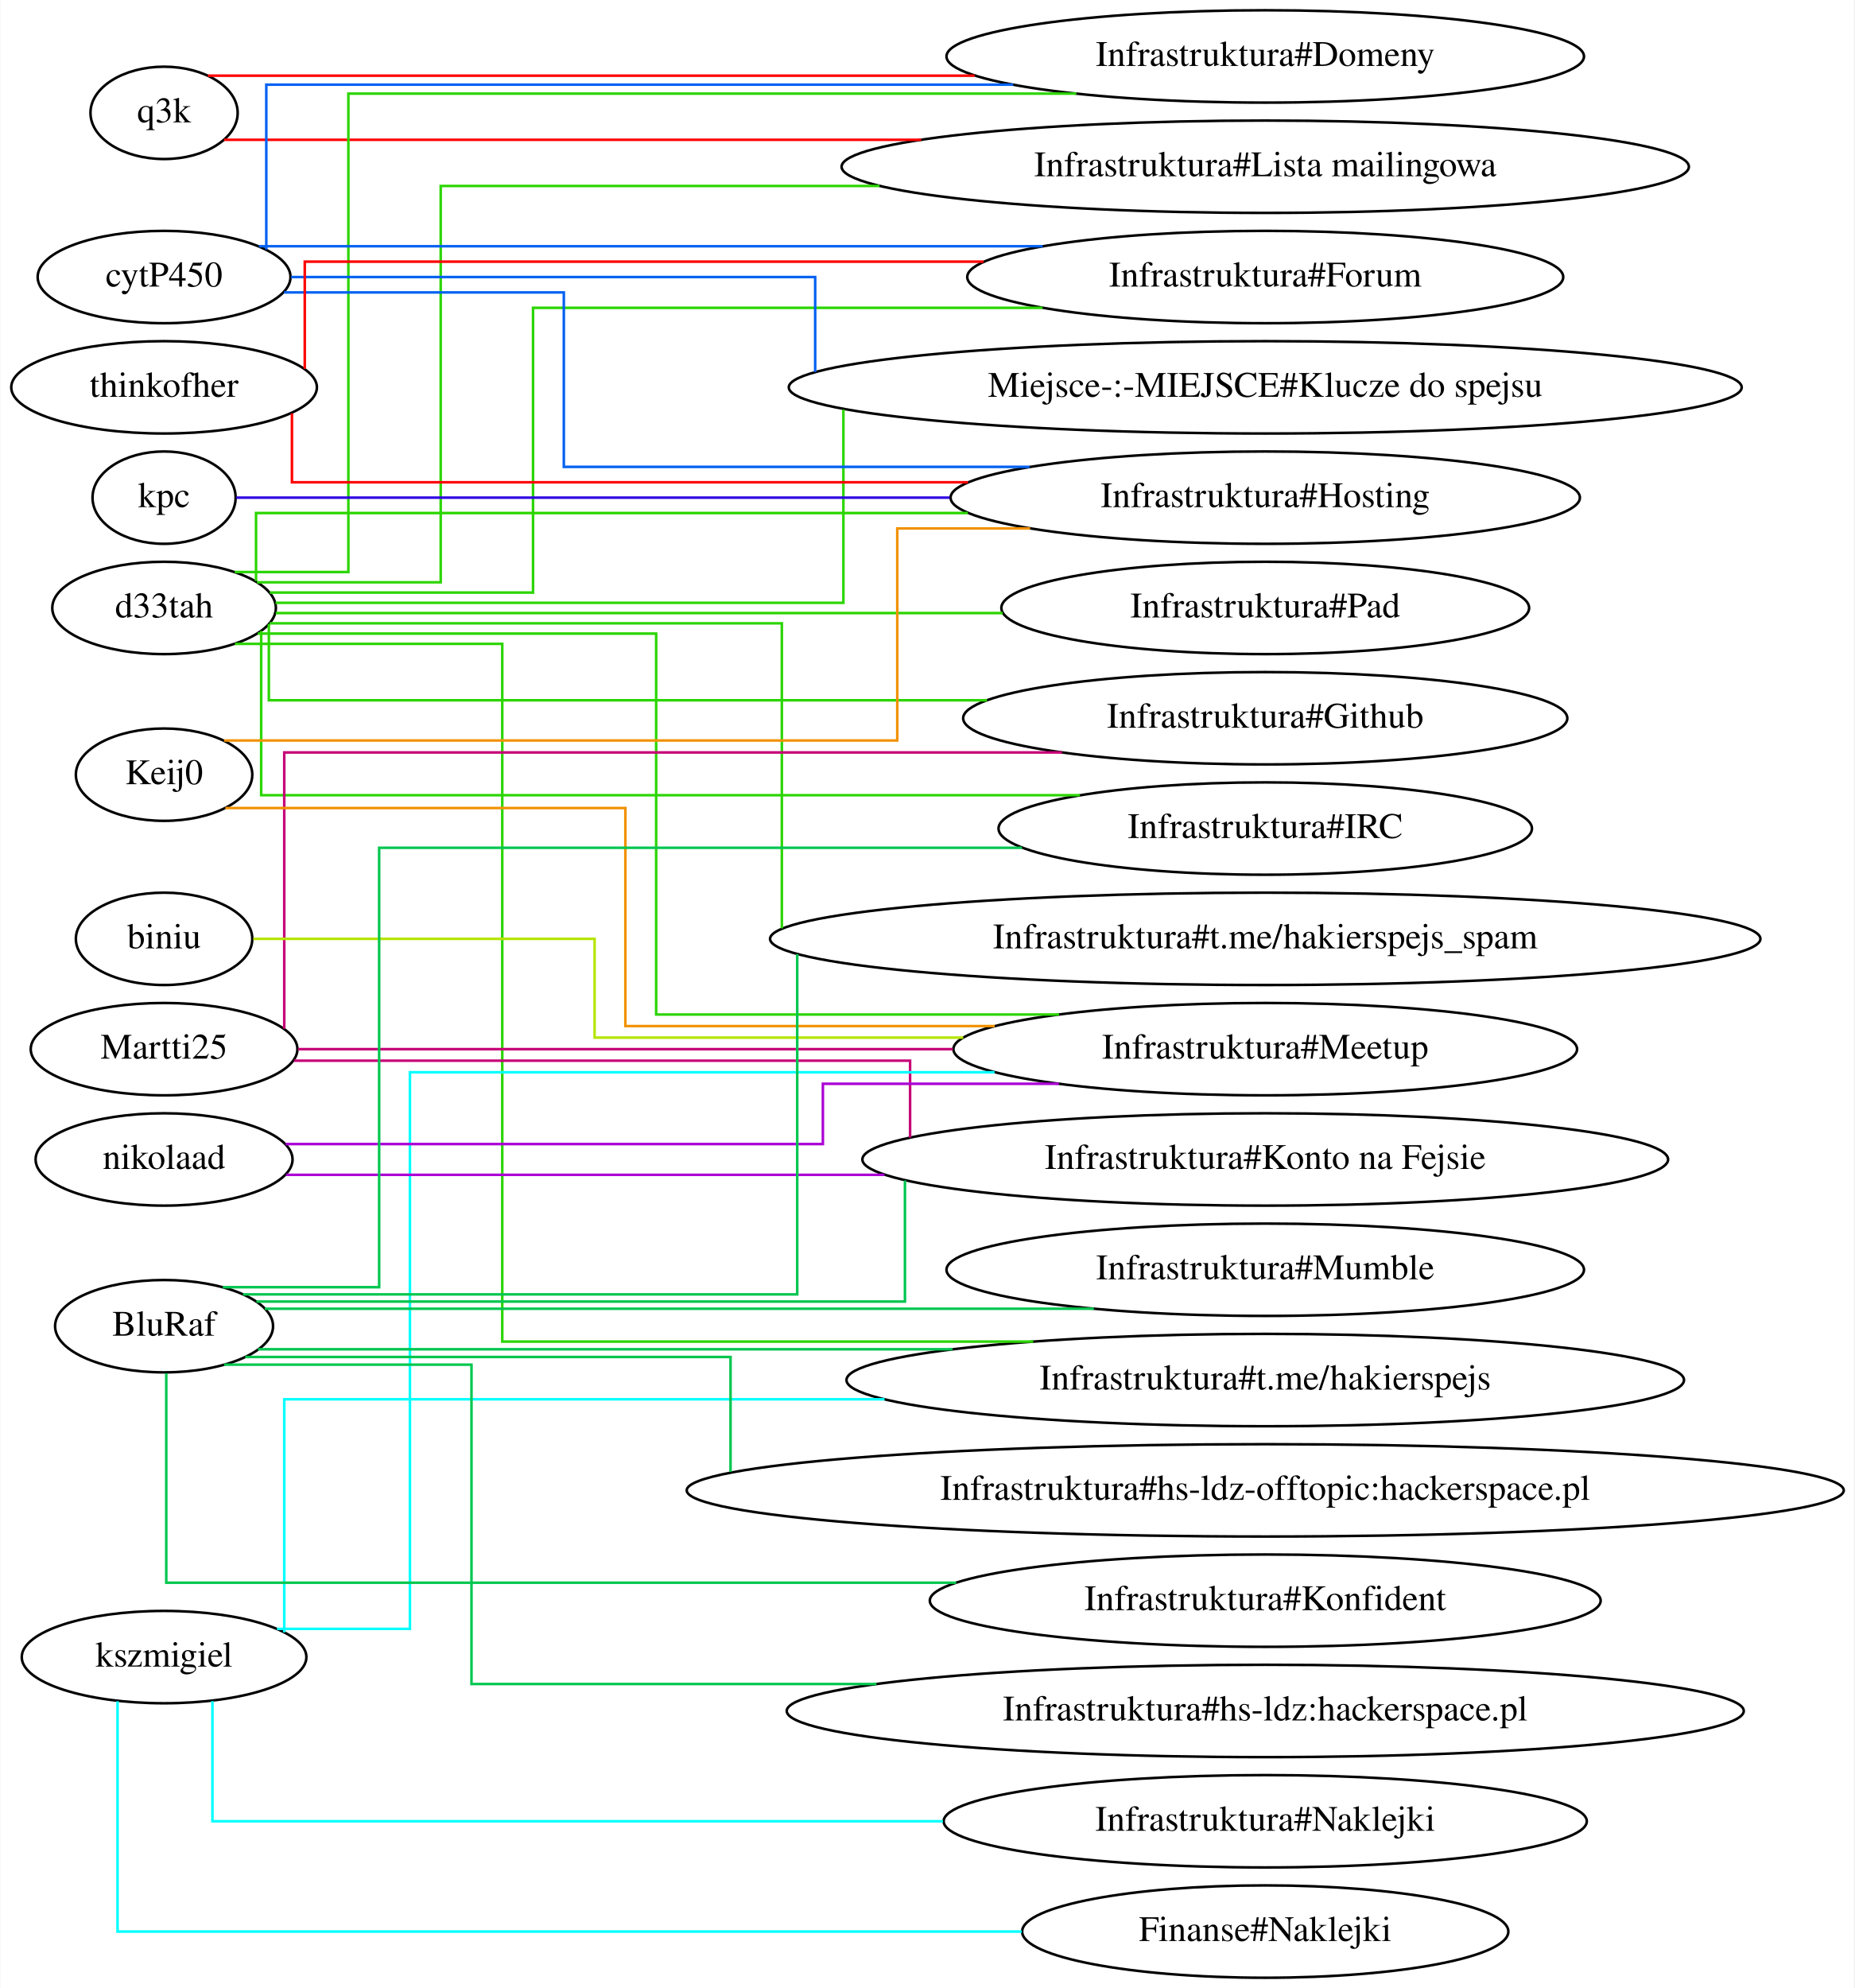
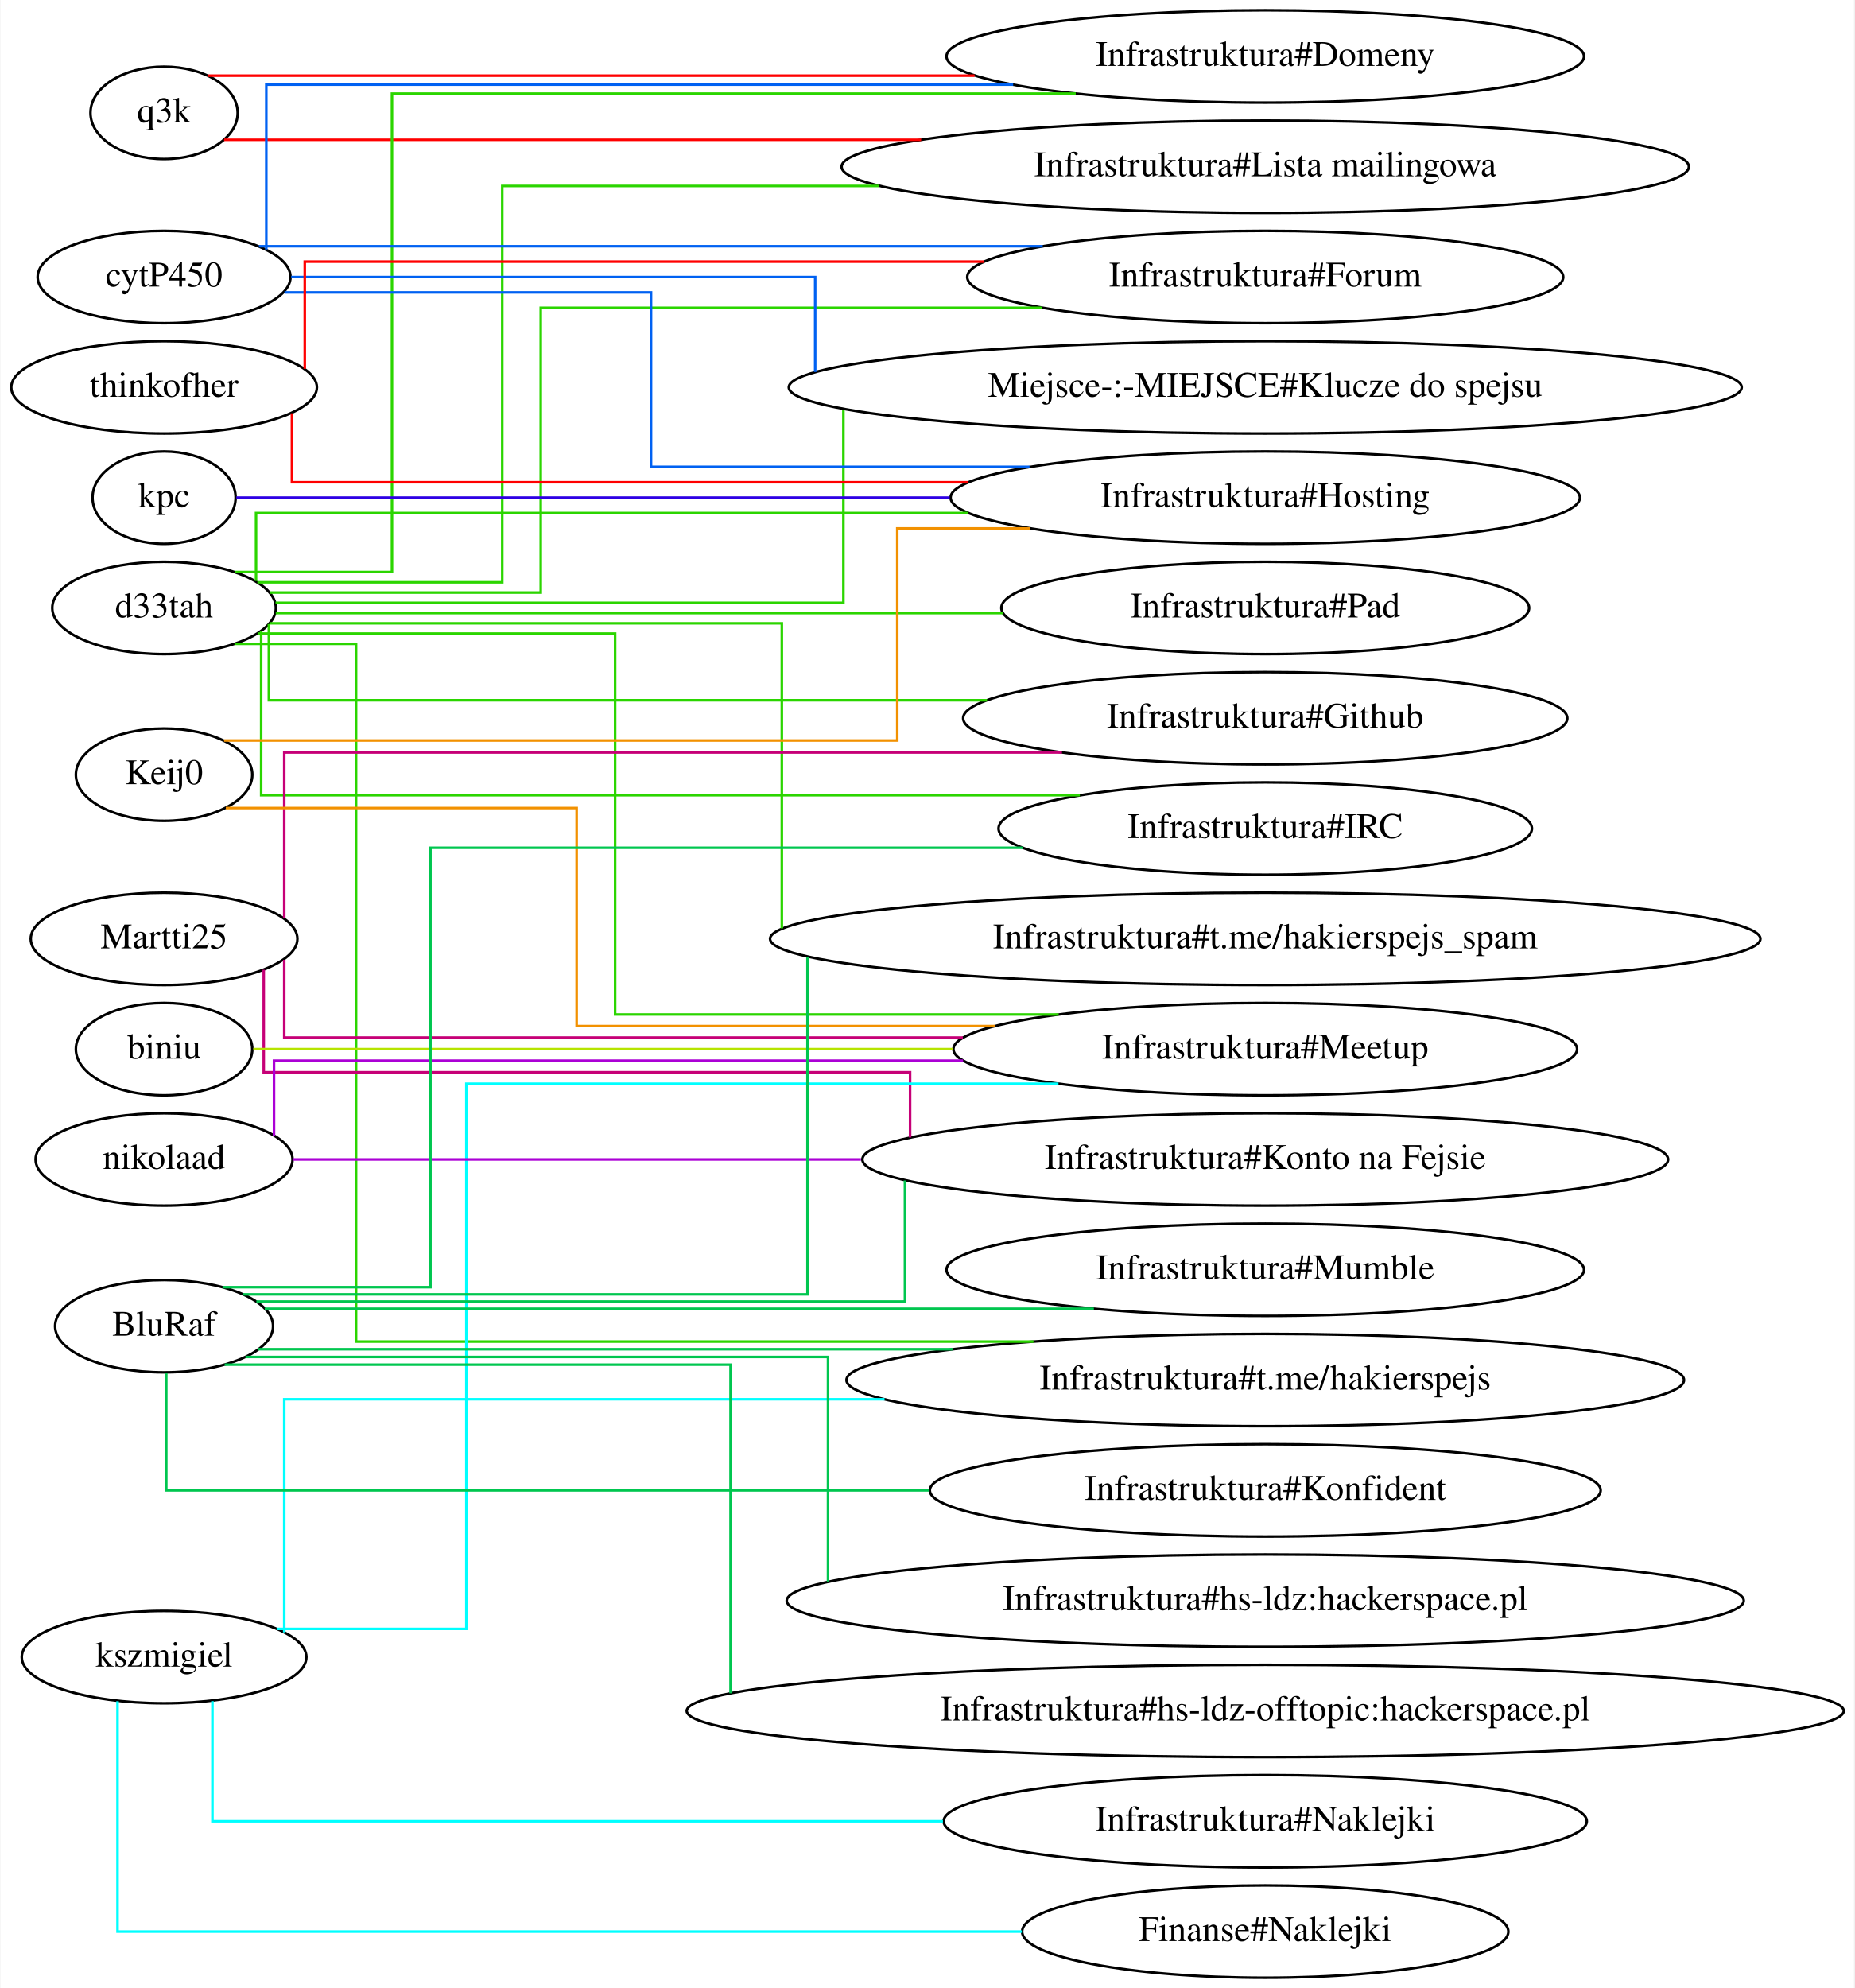
<svg xmlns="http://www.w3.org/2000/svg" width="723pt" height="775pt" viewBox="0.00 0.00 722.65 775.00">
  <g id="graph0" class="graph" transform="scale(1 1) rotate(0) translate(4 771)">
    <polygon fill="#ffffff" stroke="transparent" points="-4,4 -4,-771 718.649,-771 718.649,4 -4,4" />
    <g id="node1" class="node">
      <ellipse fill="none" stroke="#000000" cx="59.795" cy="-727" rx="28.695" ry="18" />
      <text text-anchor="middle" x="59.795" y="-723.3" font-family="Times,serif" font-size="14.00" fill="#000000">q3k</text>
    </g>
    <g id="node2" class="node">
      <ellipse fill="none" stroke="#000000" cx="489.119" cy="-706" rx="165.171" ry="18" />
      <text text-anchor="middle" x="489.119" y="-702.3" font-family="Times,serif" font-size="14.00" fill="#000000">Infrastruktura#Lista mailingowa</text>
    </g>
    <g id="edge1" class="edge">
      <path fill="none" stroke="#ff0000" d="M83.182,-716.5C133.927,-716.5 257.418,-716.5 354.969,-716.5" />
    </g>
    <g id="node3" class="node">
      <ellipse fill="none" stroke="#000000" cx="489.119" cy="-749" rx="124.278" ry="18" />
      <text text-anchor="middle" x="489.119" y="-745.3" font-family="Times,serif" font-size="14.00" fill="#000000">Infrastruktura#Domeny</text>
    </g>
    <g id="edge2" class="edge">
      <path fill="none" stroke="#ff0000" d="M76.89,-741.5C126.172,-741.5 271.648,-741.5 375.806,-741.5" />
    </g>
    <g id="node4" class="node">
      <ellipse fill="none" stroke="#000000" cx="59.795" cy="-534" rx="43.592" ry="18" />
      <text text-anchor="middle" x="59.795" y="-530.3" font-family="Times,serif" font-size="14.00" fill="#000000">d33tah</text>
    </g>
-     <g id="edge10" class="edge">
-       <path fill="none" stroke="#2bd500" d="M96.009,-544C127.342,-544 167.649,-544 167.649,-544 167.649,-544 167.649,-698.5 167.649,-698.5 167.649,-698.5 255.072,-698.5 338.738,-698.5" />
-     </g>
-     <g id="edge12" class="edge">
-       <path fill="none" stroke="#2bd500" d="M87.37,-548C107.633,-548 131.649,-548 131.649,-548 131.649,-548 131.649,-734.5 131.649,-734.5 131.649,-734.5 310.84,-734.5 415.485,-734.5" />
+     <g id="edge3" class="edge">
+       <path fill="none" stroke="#2bd500" d="M96.174,-544C135.202,-544 191.649,-544 191.649,-544 191.649,-544 191.649,-698.5 191.649,-698.5 191.649,-698.5 264.859,-698.5 338.641,-698.5" />
+     </g>
+     <g id="edge9" class="edge">
+       <path fill="none" stroke="#2bd500" d="M87.422,-548C113.505,-548 148.649,-548 148.649,-548 148.649,-548 148.649,-734.5 148.649,-734.5 148.649,-734.5 315.108,-734.5 415.243,-734.5" />
    </g>
    <g id="node5" class="node">
      <ellipse fill="none" stroke="#000000" cx="489.119" cy="-448" rx="103.981" ry="18" />
      <text text-anchor="middle" x="489.119" y="-444.3" font-family="Times,serif" font-size="14.00" fill="#000000">Infrastruktura#IRC</text>
    </g>
-     <g id="edge3" class="edge">
+     <g id="edge4" class="edge">
      <path fill="none" stroke="#2bd500" d="M97.649,-525.049C97.649,-505.556 97.649,-461 97.649,-461 97.649,-461 303.748,-461 416.861,-461" />
    </g>
    <g id="node6" class="node">
+       <ellipse fill="none" stroke="#000000" cx="489.119" cy="-620" rx="185.767" ry="18" />
+       <text text-anchor="middle" x="489.119" y="-616.3" font-family="Times,serif" font-size="14.00" fill="#000000">Miejsce-:-MIEJSCE#Klucze do spejsu</text>
+     </g>
+     <g id="edge5" class="edge">
+       <path fill="none" stroke="#2bd500" d="M103.234,-536C178.372,-536 324.649,-536 324.649,-536 324.649,-536 324.649,-589.865 324.649,-611.327" />
+     </g>
+     <g id="node7" class="node">
+       <ellipse fill="none" stroke="#000000" cx="489.119" cy="-362" rx="121.578" ry="18" />
+       <text text-anchor="middle" x="489.119" y="-358.3" font-family="Times,serif" font-size="14.00" fill="#000000">Infrastruktura#Meetup</text>
+     </g>
+     <g id="edge6" class="edge">
+       <path fill="none" stroke="#2bd500" d="M96.232,-524C147.741,-524 235.649,-524 235.649,-524 235.649,-524 235.649,-375.5 235.649,-375.5 235.649,-375.5 334.352,-375.5 408.572,-375.5" />
+     </g>
+     <g id="node8" class="node">
+       <ellipse fill="none" stroke="#000000" cx="489.119" cy="-534" rx="102.882" ry="18" />
+       <text text-anchor="middle" x="489.119" y="-530.3" font-family="Times,serif" font-size="14.00" fill="#000000">Infrastruktura#Pad</text>
+     </g>
+     <g id="edge7" class="edge">
+       <path fill="none" stroke="#2bd500" d="M103.323,-532C169.302,-532 296.487,-532 386.772,-532" />
+     </g>
+     <g id="node9" class="node">
+       <ellipse fill="none" stroke="#000000" cx="489.119" cy="-577" rx="122.678" ry="18" />
+       <text text-anchor="middle" x="489.119" y="-573.3" font-family="Times,serif" font-size="14.00" fill="#000000">Infrastruktura#Hosting</text>
+     </g>
+     <g id="edge8" class="edge">
+       <path fill="none" stroke="#2bd500" d="M95.649,-544.504C95.649,-555.443 95.649,-571 95.649,-571 95.649,-571 257.13,-571 373.193,-571" />
+     </g>
+     <g id="node10" class="node">
+       <ellipse fill="none" stroke="#000000" cx="489.119" cy="-663" rx="116.18" ry="18" />
+       <text text-anchor="middle" x="489.119" y="-659.3" font-family="Times,serif" font-size="14.00" fill="#000000">Infrastruktura#Forum</text>
+     </g>
+     <g id="edge10" class="edge">
+       <path fill="none" stroke="#2bd500" d="M101.093,-540C144.529,-540 206.649,-540 206.649,-540 206.649,-540 206.649,-651 206.649,-651 206.649,-651 319.068,-651 402.064,-651" />
+     </g>
+     <g id="node11" class="node">
+       <ellipse fill="none" stroke="#000000" cx="489.119" cy="-491" rx="117.779" ry="18" />
+       <text text-anchor="middle" x="489.119" y="-487.3" font-family="Times,serif" font-size="14.00" fill="#000000">Infrastruktura#Github</text>
+     </g>
+     <g id="edge11" class="edge">
+       <path fill="none" stroke="#2bd500" d="M100.649,-527.729C100.649,-517.415 100.649,-498 100.649,-498 100.649,-498 265.716,-498 380.651,-498" />
+     </g>
+     <g id="node12" class="node">
+       <ellipse fill="none" stroke="#000000" cx="489.119" cy="-405" rx="193.066" ry="18" />
+       <text text-anchor="middle" x="489.119" y="-401.3" font-family="Times,serif" font-size="14.00" fill="#000000">Infrastruktura#t.me/hakierspejs_spam</text>
+     </g>
+     <g id="edge12" class="edge">
+       <path fill="none" stroke="#2bd500" d="M100.925,-528C169.716,-528 300.649,-528 300.649,-528 300.649,-528 300.649,-430.435 300.649,-409.092" />
+     </g>
+     <g id="node13" class="node">
      <ellipse fill="none" stroke="#000000" cx="489.119" cy="-233" rx="163.271" ry="18" />
      <text text-anchor="middle" x="489.119" y="-229.3" font-family="Times,serif" font-size="14.00" fill="#000000">Infrastruktura#t.me/hakierspejs</text>
    </g>
-     <g id="edge4" class="edge">
-       <path fill="none" stroke="#2bd500" d="M87.436,-520C126.1,-520 191.649,-520 191.649,-520 191.649,-520 191.649,-248 191.649,-248 191.649,-248 311.14,-248 398.657,-248" />
-     </g>
-     <g id="node7" class="node">
-       <ellipse fill="none" stroke="#000000" cx="489.119" cy="-577" rx="122.678" ry="18" />
-       <text text-anchor="middle" x="489.119" y="-573.3" font-family="Times,serif" font-size="14.00" fill="#000000">Infrastruktura#Hosting</text>
-     </g>
-     <g id="edge5" class="edge">
-       <path fill="none" stroke="#2bd500" d="M95.649,-544.504C95.649,-555.443 95.649,-571 95.649,-571 95.649,-571 257.13,-571 373.193,-571" />
-     </g>
-     <g id="node8" class="node">
-       <ellipse fill="none" stroke="#000000" cx="489.119" cy="-663" rx="116.18" ry="18" />
-       <text text-anchor="middle" x="489.119" y="-659.3" font-family="Times,serif" font-size="14.00" fill="#000000">Infrastruktura#Forum</text>
-     </g>
-     <g id="edge6" class="edge">
-       <path fill="none" stroke="#2bd500" d="M101.018,-540C143.526,-540 203.649,-540 203.649,-540 203.649,-540 203.649,-651 203.649,-651 203.649,-651 318.319,-651 402.306,-651" />
-     </g>
-     <g id="node9" class="node">
-       <ellipse fill="none" stroke="#000000" cx="489.119" cy="-620" rx="185.767" ry="18" />
-       <text text-anchor="middle" x="489.119" y="-616.3" font-family="Times,serif" font-size="14.00" fill="#000000">Miejsce-:-MIEJSCE#Klucze do spejsu</text>
-     </g>
-     <g id="edge7" class="edge">
-       <path fill="none" stroke="#2bd500" d="M103.234,-536C178.372,-536 324.649,-536 324.649,-536 324.649,-536 324.649,-589.865 324.649,-611.327" />
-     </g>
-     <g id="node10" class="node">
-       <ellipse fill="none" stroke="#000000" cx="489.119" cy="-491" rx="117.779" ry="18" />
-       <text text-anchor="middle" x="489.119" y="-487.3" font-family="Times,serif" font-size="14.00" fill="#000000">Infrastruktura#Github</text>
-     </g>
-     <g id="edge8" class="edge">
-       <path fill="none" stroke="#2bd500" d="M100.649,-527.729C100.649,-517.415 100.649,-498 100.649,-498 100.649,-498 265.716,-498 380.651,-498" />
-     </g>
-     <g id="node11" class="node">
-       <ellipse fill="none" stroke="#000000" cx="489.119" cy="-405" rx="193.066" ry="18" />
-       <text text-anchor="middle" x="489.119" y="-401.3" font-family="Times,serif" font-size="14.00" fill="#000000">Infrastruktura#t.me/hakierspejs_spam</text>
-     </g>
-     <g id="edge9" class="edge">
-       <path fill="none" stroke="#2bd500" d="M100.925,-528C169.716,-528 300.649,-528 300.649,-528 300.649,-528 300.649,-430.435 300.649,-409.092" />
-     </g>
-     <g id="node12" class="node">
-       <ellipse fill="none" stroke="#000000" cx="489.119" cy="-362" rx="121.578" ry="18" />
-       <text text-anchor="middle" x="489.119" y="-358.3" font-family="Times,serif" font-size="14.00" fill="#000000">Infrastruktura#Meetup</text>
-     </g>
-     <g id="edge11" class="edge">
-       <path fill="none" stroke="#2bd500" d="M96.333,-524C151.998,-524 251.649,-524 251.649,-524 251.649,-524 251.649,-375.5 251.649,-375.5 251.649,-375.5 339.831,-375.5 408.723,-375.5" />
-     </g>
-     <g id="node13" class="node">
-       <ellipse fill="none" stroke="#000000" cx="489.119" cy="-534" rx="102.882" ry="18" />
-       <text text-anchor="middle" x="489.119" y="-530.3" font-family="Times,serif" font-size="14.00" fill="#000000">Infrastruktura#Pad</text>
-     </g>
    <g id="edge13" class="edge">
-       <path fill="none" stroke="#2bd500" d="M103.323,-532C169.302,-532 296.487,-532 386.772,-532" />
+       <path fill="none" stroke="#2bd500" d="M87.243,-520C108.606,-520 134.649,-520 134.649,-520 134.649,-520 134.649,-248 134.649,-248 134.649,-248 293.734,-248 398.755,-248" />
    </g>
    <g id="node14" class="node">
      <ellipse fill="none" stroke="#000000" cx="59.795" cy="-663" rx="49.291" ry="18" />
      <text text-anchor="middle" x="59.795" y="-659.3" font-family="Times,serif" font-size="14.00" fill="#000000">cytP450</text>
    </g>
-     <g id="edge17" class="edge">
+     <g id="edge16" class="edge">
      <path fill="none" stroke="#0061f2" d="M99.649,-673.746C99.649,-694.484 99.649,-738 99.649,-738 99.649,-738 275.462,-738 390.84,-738" />
-     </g>
-     <g id="edge15" class="edge">
-       <path fill="none" stroke="#0061f2" d="M106.556,-657C152.464,-657 215.649,-657 215.649,-657 215.649,-657 215.649,-589 215.649,-589 215.649,-589 317.851,-589 397.297,-589" />
-     </g>
-     <g id="edge16" class="edge">
-       <path fill="none" stroke="#0061f2" d="M96.77,-675C164.196,-675 308.786,-675 402.353,-675" />
    </g>
    <g id="edge14" class="edge">
      <path fill="none" stroke="#0061f2" d="M109.343,-663C183.219,-663 313.649,-663 313.649,-663 313.649,-663 313.649,-637.794 313.649,-625.979" />
    </g>
+     <g id="edge15" class="edge">
+       <path fill="none" stroke="#0061f2" d="M106.725,-657C162.946,-657 249.649,-657 249.649,-657 249.649,-657 249.649,-589 249.649,-589 249.649,-589 329.687,-589 397.219,-589" />
+     </g>
+     <g id="edge17" class="edge">
+       <path fill="none" stroke="#0061f2" d="M96.77,-675C164.196,-675 308.786,-675 402.353,-675" />
+     </g>
    <g id="node15" class="node">
-       <ellipse fill="none" stroke="#000000" cx="59.795" cy="-362" rx="51.991" ry="18" />
-       <text text-anchor="middle" x="59.795" y="-358.3" font-family="Times,serif" font-size="14.00" fill="#000000">Martti25</text>
+       <ellipse fill="none" stroke="#000000" cx="59.795" cy="-405" rx="51.991" ry="18" />
+       <text text-anchor="middle" x="59.795" y="-401.3" font-family="Times,serif" font-size="14.00" fill="#000000">Martti25</text>
    </g>
    <g id="edge19" class="edge">
-       <path fill="none" stroke="#c60077" d="M106.649,-369.95C106.649,-396.083 106.649,-477.667 106.649,-477.667 106.649,-477.667 297.844,-477.667 409.871,-477.667" />
-     </g>
-     <g id="edge18" class="edge">
-       <path fill="none" stroke="#c60077" d="M112.009,-362C175.027,-362 283.027,-362 367.341,-362" />
+       <path fill="none" stroke="#c60077" d="M106.649,-396.835C106.649,-385.534 106.649,-366.5 106.649,-366.5 106.649,-366.5 258.866,-366.5 371.245,-366.5" />
+     </g>
+     <g id="edge20" class="edge">
+       <path fill="none" stroke="#c60077" d="M106.649,-413.054C106.649,-431.974 106.649,-477.667 106.649,-477.667 106.649,-477.667 297.844,-477.667 409.871,-477.667" />
    </g>
    <g id="node16" class="node">
      <ellipse fill="none" stroke="#000000" cx="489.119" cy="-319" rx="157.072" ry="18" />
      <text text-anchor="middle" x="489.119" y="-315.3" font-family="Times,serif" font-size="14.00" fill="#000000">Infrastruktura#Konto na Fejsie</text>
    </g>
-     <g id="edge20" class="edge">
-       <path fill="none" stroke="#c60077" d="M110.458,-357.5C193.79,-357.5 350.649,-357.5 350.649,-357.5 350.649,-357.5 350.649,-338.887 350.649,-327.544" />
+     <g id="edge18" class="edge">
+       <path fill="none" stroke="#c60077" d="M98.649,-392.94C98.649,-377.578 98.649,-353 98.649,-353 98.649,-353 350.649,-353 350.649,-353 350.649,-353 350.649,-337.652 350.649,-327.58" />
    </g>
    <g id="node17" class="node">
-       <ellipse fill="none" stroke="#000000" cx="59.795" cy="-405" rx="34.394" ry="18" />
-       <text text-anchor="middle" x="59.795" y="-401.3" font-family="Times,serif" font-size="14.00" fill="#000000">biniu</text>
+       <ellipse fill="none" stroke="#000000" cx="59.795" cy="-362" rx="34.394" ry="18" />
+       <text text-anchor="middle" x="59.795" y="-358.3" font-family="Times,serif" font-size="14.00" fill="#000000">biniu</text>
    </g>
    <g id="edge21" class="edge">
-       <path fill="none" stroke="#b6e400" d="M94.574,-405C143.74,-405 227.649,-405 227.649,-405 227.649,-405 227.649,-366.5 227.649,-366.5 227.649,-366.5 301.987,-366.5 371.388,-366.5" />
+       <path fill="none" stroke="#b6e400" d="M94.564,-362C153.254,-362 274.638,-362 367.364,-362" />
    </g>
    <g id="node18" class="node">
      <ellipse fill="none" stroke="#000000" cx="59.795" cy="-125" rx="55.491" ry="18" />
      <text text-anchor="middle" x="59.795" y="-121.3" font-family="Times,serif" font-size="14.00" fill="#000000">kszmigiel</text>
    </g>
    <g id="edge23" class="edge">
+       <path fill="none" stroke="#00ffff" d="M103.679,-136C137.187,-136 177.649,-136 177.649,-136 177.649,-136 177.649,-348.5 177.649,-348.5 177.649,-348.5 316.216,-348.5 408.503,-348.5" />
+     </g>
+     <g id="edge22" class="edge">
      <path fill="none" stroke="#00ffff" d="M106.649,-134.636C106.649,-159.791 106.649,-225.5 106.649,-225.5 106.649,-225.5 233.189,-225.5 340.699,-225.5" />
-     </g>
-     <g id="edge25" class="edge">
-       <path fill="none" stroke="#00ffff" d="M103.794,-136C128.993,-136 155.649,-136 155.649,-136 155.649,-136 155.649,-353 155.649,-353 155.649,-353 285.911,-353 383.607,-353" />
    </g>
    <g id="node19" class="node">
      <ellipse fill="none" stroke="#000000" cx="489.119" cy="-61" rx="125.378" ry="18" />
      <text text-anchor="middle" x="489.119" y="-57.3" font-family="Times,serif" font-size="14.00" fill="#000000">Infrastruktura#Naklejki</text>
    </g>
-     <g id="edge22" class="edge">
+     <g id="edge24" class="edge">
      <path fill="none" stroke="#00ffff" d="M78.649,-107.849C78.649,-88.892 78.649,-61 78.649,-61 78.649,-61 242.769,-61 363.455,-61" />
    </g>
    <g id="node20" class="node">
      <ellipse fill="none" stroke="#000000" cx="489.119" cy="-18" rx="94.783" ry="18" />
      <text text-anchor="middle" x="489.119" y="-14.3" font-family="Times,serif" font-size="14.00" fill="#000000">Finanse#Naklejki</text>
    </g>
-     <g id="edge24" class="edge">
+     <g id="edge25" class="edge">
      <path fill="none" stroke="#00ffff" d="M41.649,-107.809C41.649,-77.562 41.649,-18 41.649,-18 41.649,-18 262.872,-18 394.223,-18" />
    </g>
    <g id="node21" class="node">
      <ellipse fill="none" stroke="#000000" cx="59.795" cy="-319" rx="50.091" ry="18" />
      <text text-anchor="middle" x="59.795" y="-315.3" font-family="Times,serif" font-size="14.00" fill="#000000">nikolaad</text>
    </g>
    <g id="edge26" class="edge">
-       <path fill="none" stroke="#ab00d5" d="M107.205,-325C181.422,-325 316.649,-325 316.649,-325 316.649,-325 316.649,-348.5 316.649,-348.5 316.649,-348.5 363.728,-348.5 408.691,-348.5" />
+       <path fill="none" stroke="#ab00d5" d="M102.649,-328.32C102.649,-339.714 102.649,-357.5 102.649,-357.5 102.649,-357.5 257.651,-357.5 371.329,-357.5" />
    </g>
    <g id="edge27" class="edge">
-       <path fill="none" stroke="#ab00d5" d="M107.38,-313C163.379,-313 259.078,-313 340.644,-313" />
+       <path fill="none" stroke="#ab00d5" d="M109.884,-319C164.076,-319 253.241,-319 331.5,-319" />
    </g>
    <g id="node22" class="node">
      <ellipse fill="none" stroke="#000000" cx="59.795" cy="-469" rx="34.394" ry="18" />
      <text text-anchor="middle" x="59.795" y="-465.3" font-family="Times,serif" font-size="14.00" fill="#000000">Keij0</text>
    </g>
+     <g id="edge29" class="edge">
+       <path fill="none" stroke="#f29100" d="M83.876,-456C128.749,-456 220.649,-456 220.649,-456 220.649,-456 220.649,-371 220.649,-371 220.649,-371 308.57,-371 383.784,-371" />
+     </g>
    <g id="edge28" class="edge">
      <path fill="none" stroke="#f29100" d="M83.187,-482.333C151.458,-482.333 345.649,-482.333 345.649,-482.333 345.649,-482.333 345.649,-565 345.649,-565 345.649,-565 369.327,-565 397.445,-565" />
-     </g>
-     <g id="edge29" class="edge">
-       <path fill="none" stroke="#f29100" d="M83.678,-456C132.602,-456 239.649,-456 239.649,-456 239.649,-456 239.649,-371 239.649,-371 239.649,-371 315.597,-371 383.683,-371" />
    </g>
    <g id="node23" class="node">
      <ellipse fill="none" stroke="#000000" cx="59.795" cy="-254" rx="42.494" ry="18" />
      <text text-anchor="middle" x="59.795" y="-250.3" font-family="Times,serif" font-size="14.00" fill="#000000">BluRaf</text>
    </g>
+     <g id="edge31" class="edge">
+       <path fill="none" stroke="#00c64f" d="M82.586,-269.2C113.157,-269.2 163.649,-269.2 163.649,-269.2 163.649,-269.2 163.649,-440.5 163.649,-440.5 163.649,-440.5 298.447,-440.5 394.543,-440.5" />
+     </g>
+     <g id="edge34" class="edge">
+       <path fill="none" stroke="#00c64f" d="M90.554,-266.4C157.54,-266.4 310.649,-266.4 310.649,-266.4 310.649,-266.4 310.649,-369.692 310.649,-397.936" />
+     </g>
+     <g id="edge36" class="edge">
+       <path fill="none" stroke="#00c64f" d="M96.399,-245C155.712,-245 275.428,-245 367.173,-245" />
+     </g>
+     <g id="edge33" class="edge">
+       <path fill="none" stroke="#00c64f" d="M95.794,-263.6C173.227,-263.6 348.649,-263.6 348.649,-263.6 348.649,-263.6 348.649,-295.415 348.649,-310.825" />
+     </g>
+     <g id="node24" class="node">
+       <ellipse fill="none" stroke="#000000" cx="489.119" cy="-104" rx="225.56" ry="18" />
+       <text text-anchor="middle" x="489.119" y="-100.3" font-family="Times,serif" font-size="14.00" fill="#000000">Infrastruktura#hs-ldz-offtopic:hackerspace.pl</text>
+     </g>
    <g id="edge30" class="edge">
-       <path fill="none" stroke="#00c64f" d="M82.708,-269.2C107.536,-269.2 143.649,-269.2 143.649,-269.2 143.649,-269.2 143.649,-440.5 143.649,-440.5 143.649,-440.5 291.988,-440.5 394.261,-440.5" />
-     </g>
-     <g id="edge31" class="edge">
-       <path fill="none" stroke="#00c64f" d="M96.399,-245C155.712,-245 275.428,-245 367.173,-245" />
-     </g>
-     <g id="edge36" class="edge">
-       <path fill="none" stroke="#00c64f" d="M90.56,-266.4C156.734,-266.4 306.649,-266.4 306.649,-266.4 306.649,-266.4 306.649,-372.516 306.649,-399.045" />
-     </g>
-     <g id="edge37" class="edge">
-       <path fill="none" stroke="#00c64f" d="M95.794,-263.6C173.227,-263.6 348.649,-263.6 348.649,-263.6 348.649,-263.6 348.649,-295.415 348.649,-310.825" />
-     </g>
-     <g id="node24" class="node">
-       <ellipse fill="none" stroke="#000000" cx="489.119" cy="-104" rx="186.567" ry="18" />
-       <text text-anchor="middle" x="489.119" y="-100.3" font-family="Times,serif" font-size="14.00" fill="#000000">Infrastruktura#hs-ldz:hackerspace.pl</text>
-     </g>
-     <g id="edge32" class="edge">
-       <path fill="none" stroke="#00c64f" d="M83.188,-239C118.068,-239 179.649,-239 179.649,-239 179.649,-239 179.649,-114.5 179.649,-114.5 179.649,-114.5 259.147,-114.5 337.558,-114.5" />
+       <path fill="none" stroke="#00c64f" d="M83.43,-239C140.405,-239 280.649,-239 280.649,-239 280.649,-239 280.649,-138.391 280.649,-110.88" />
    </g>
    <g id="node25" class="node">
      <ellipse fill="none" stroke="#000000" cx="489.119" cy="-276" rx="124.278" ry="18" />
      <text text-anchor="middle" x="489.119" y="-272.3" font-family="Times,serif" font-size="14.00" fill="#000000">Infrastruktura#Mumble</text>
    </g>
-     <g id="edge33" class="edge">
+     <g id="edge32" class="edge">
      <path fill="none" stroke="#00c64f" d="M99.032,-260.8C172.517,-260.8 331.633,-260.8 422.305,-260.8" />
    </g>
    <g id="node26" class="node">
-       <ellipse fill="none" stroke="#000000" cx="489.119" cy="-190" rx="225.56" ry="18" />
-       <text text-anchor="middle" x="489.119" y="-186.3" font-family="Times,serif" font-size="14.00" fill="#000000">Infrastruktura#hs-ldz-offtopic:hackerspace.pl</text>
-     </g>
-     <g id="edge34" class="edge">
-       <path fill="none" stroke="#00c64f" d="M91.438,-242C152.506,-242 280.649,-242 280.649,-242 280.649,-242 280.649,-211.519 280.649,-197.23" />
+       <ellipse fill="none" stroke="#000000" cx="489.119" cy="-190" rx="130.777" ry="18" />
+       <text text-anchor="middle" x="489.119" y="-186.3" font-family="Times,serif" font-size="14.00" fill="#000000">Infrastruktura#Konfident</text>
+     </g>
+     <g id="edge35" class="edge">
+       <path fill="none" stroke="#00c64f" d="M60.649,-235.831C60.649,-216.91 60.649,-190 60.649,-190 60.649,-190 232.231,-190 358.236,-190" />
    </g>
    <g id="node27" class="node">
-       <ellipse fill="none" stroke="#000000" cx="489.119" cy="-147" rx="130.777" ry="18" />
-       <text text-anchor="middle" x="489.119" y="-143.3" font-family="Times,serif" font-size="14.00" fill="#000000">Infrastruktura#Konfident</text>
-     </g>
-     <g id="edge35" class="edge">
-       <path fill="none" stroke="#00c64f" d="M60.649,-235.659C60.649,-206.789 60.649,-154 60.649,-154 60.649,-154 241.896,-154 368.626,-154" />
+       <ellipse fill="none" stroke="#000000" cx="489.119" cy="-147" rx="186.567" ry="18" />
+       <text text-anchor="middle" x="489.119" y="-143.3" font-family="Times,serif" font-size="14.00" fill="#000000">Infrastruktura#hs-ldz:hackerspace.pl</text>
+     </g>
+     <g id="edge37" class="edge">
+       <path fill="none" stroke="#00c64f" d="M91.535,-242C160.657,-242 318.649,-242 318.649,-242 318.649,-242 318.649,-176.85 318.649,-154.454" />
    </g>
    <g id="node28" class="node">
      <ellipse fill="none" stroke="#000000" cx="59.795" cy="-577" rx="27.895" ry="18" />
      <text text-anchor="middle" x="59.795" y="-573.3" font-family="Times,serif" font-size="14.00" fill="#000000">kpc</text>
    </g>
    <g id="edge38" class="edge">
      <path fill="none" stroke="#2e00e4" d="M87.964,-577C143.462,-577 269.905,-577 366.11,-577" />
    </g>
    <g id="node29" class="node">
      <ellipse fill="none" stroke="#000000" cx="59.795" cy="-620" rx="59.59" ry="18" />
      <text text-anchor="middle" x="59.795" y="-616.3" font-family="Times,serif" font-size="14.00" fill="#000000">thinkofher</text>
    </g>
    <g id="edge39" class="edge">
      <path fill="none" stroke="#ff0000" d="M109.649,-609.89C109.649,-598.935 109.649,-583 109.649,-583 109.649,-583 261.609,-583 373.204,-583" />
    </g>
    <g id="edge40" class="edge">
      <path fill="none" stroke="#ff0000" d="M114.649,-627.23C114.649,-640.86 114.649,-669 114.649,-669 114.649,-669 268.801,-669 379.296,-669" />
    </g>
  </g>
</svg>
